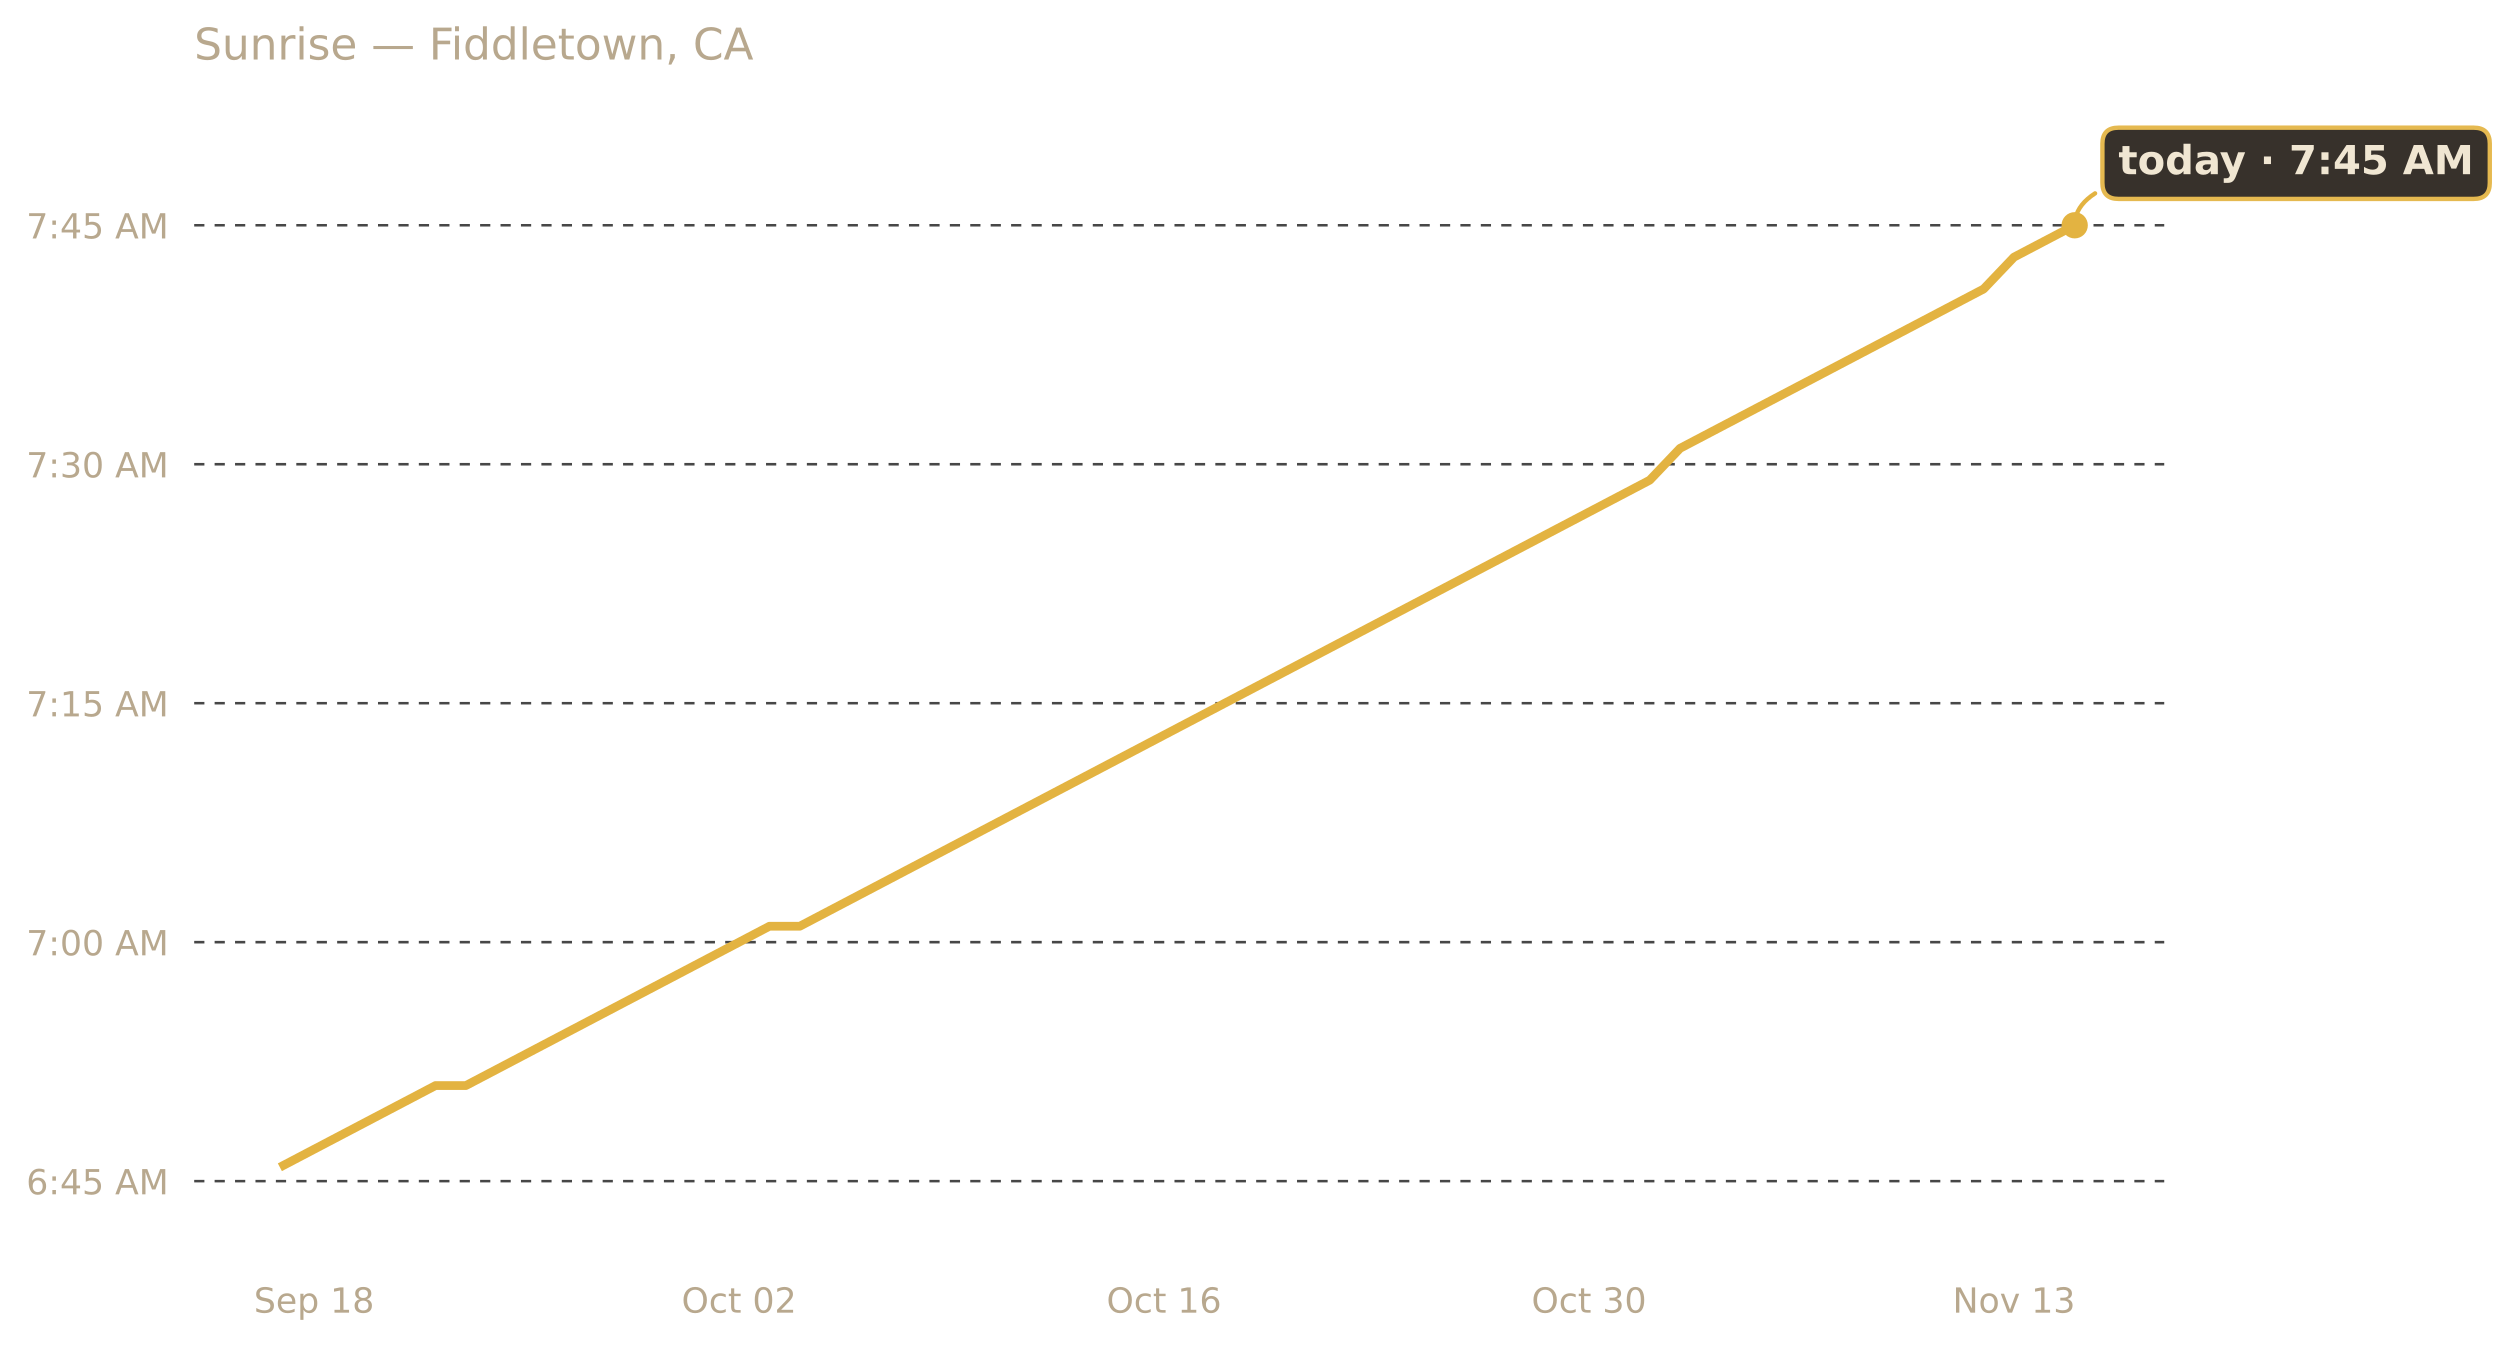
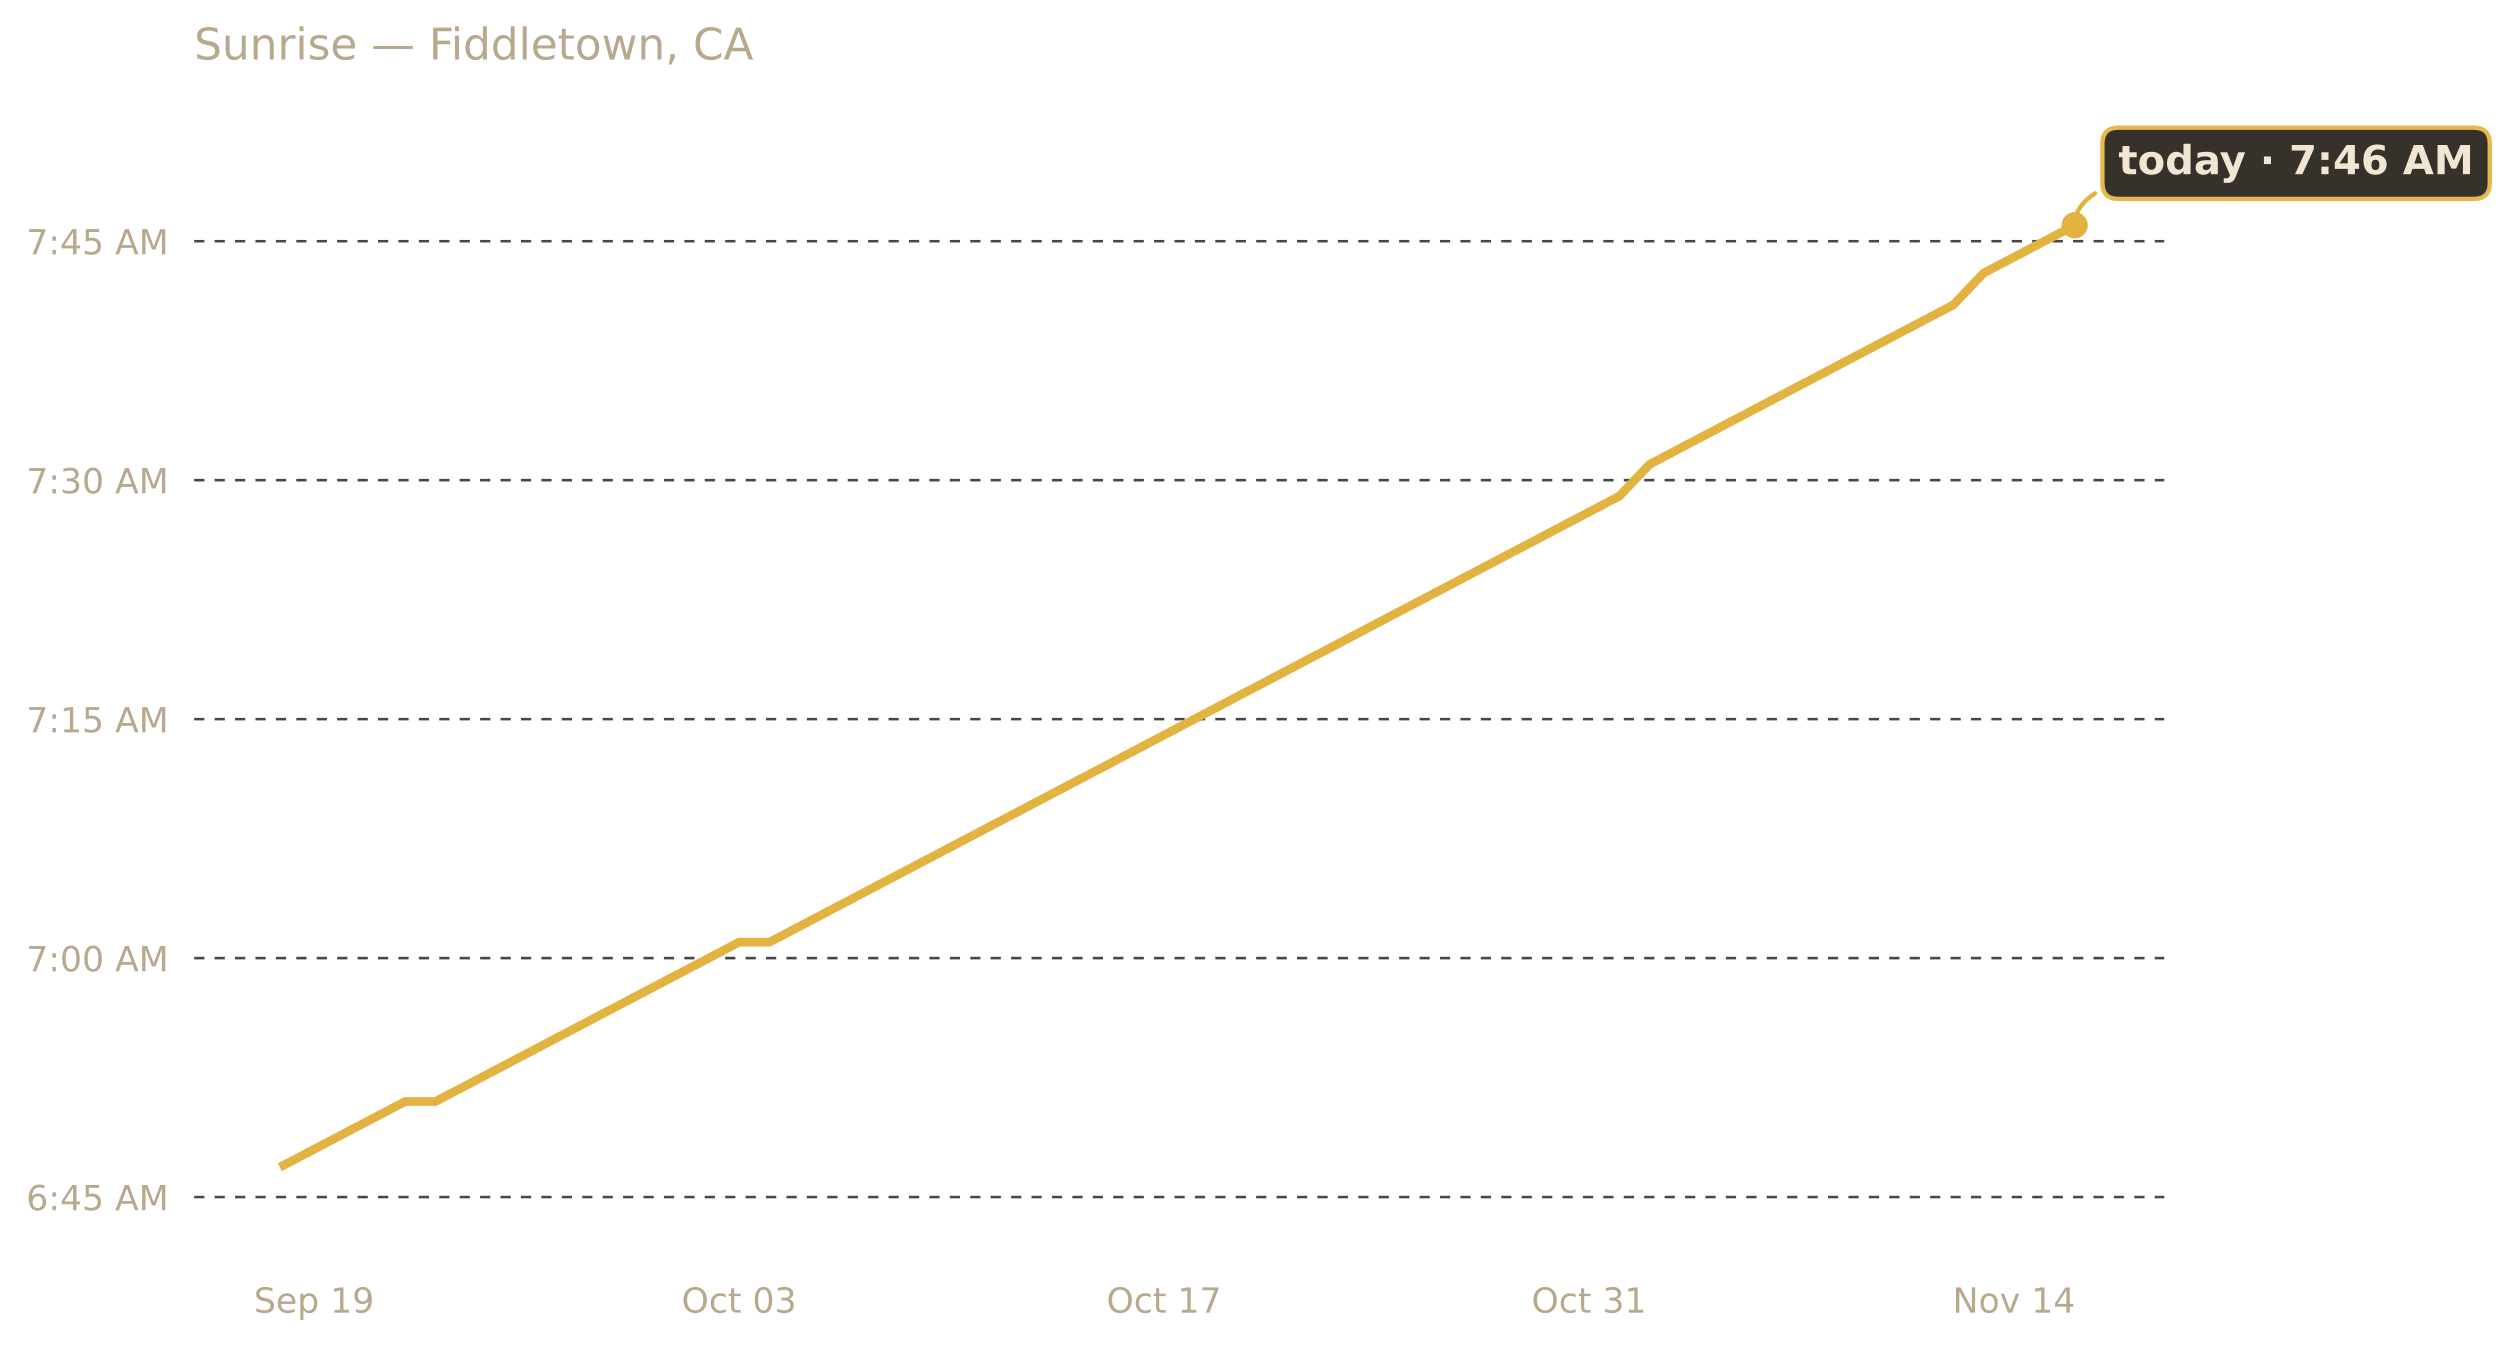
<svg xmlns="http://www.w3.org/2000/svg" xmlns:xlink="http://www.w3.org/1999/xlink" width="685.516pt" height="369.112pt" viewBox="0 0 685.516 369.112" version="1.1">
  <defs>
    <style type="text/css">*{stroke-linejoin: round; stroke-linecap: butt}</style>
  </defs>
  <g id="figure_1">
    <g id="patch_1">
      <path d="M 0 369.112  L 685.516 369.112  L 685.516 0  L 0 0  L 0 369.112  z " style="fill: none; opacity: 0" />
    </g>
    <g id="axes_1">
      <g id="patch_2">
        <path d="M 53.248 345.718  L 593.447 345.718  L 593.447 30.318  L 53.248 30.318  L 53.248 345.718  z " style="fill: none" />
      </g>
      <g id="matplotlib.axis_1">
        <g id="xtick_1">
          <g id="text_1">
            <g style="fill: #b8a88e" transform="translate(69.6183 359.9366) scale(0.095 -0.095)">
              <defs>
                <path id="DejaVuSans-53" d="M 3425 4513  L 3425 3897  Q 3066 4069 2747 4153  Q 2428 4238 2131 4238  Q 1616 4238 1336 4038  Q 1056 3838 1056 3469  Q 1056 3159 1242 3001  Q 1428 2844 1947 2747  L 2328 2669  Q 3034 2534 3370 2195  Q 3706 1856 3706 1288  Q 3706 609 3251 259  Q 2797 -91 1919 -91  Q 1588 -91 1214 -16  Q 841 59 441 206  L 441 856  Q 825 641 1194 531  Q 1563 422 1919 422  Q 2459 422 2753 634  Q 3047 847 3047 1241  Q 3047 1584 2836 1778  Q 2625 1972 2144 2069  L 1759 2144  Q 1053 2284 737 2584  Q 422 2884 422 3419  Q 422 4038 858 4394  Q 1294 4750 2059 4750  Q 2388 4750 2728 4690  Q 3069 4631 3425 4513  z " transform="scale(0.015625)" />
                <path id="DejaVuSans-65" d="M 3597 1894  L 3597 1613  L 953 1613  Q 991 1019 1311 708  Q 1631 397 2203 397  Q 2534 397 2845 478  Q 3156 559 3463 722  L 3463 178  Q 3153 47 2828 -22  Q 2503 -91 2169 -91  Q 1331 -91 842 396  Q 353 884 353 1716  Q 353 2575 817 3079  Q 1281 3584 2069 3584  Q 2775 3584 3186 3129  Q 3597 2675 3597 1894  z M 3022 2063  Q 3016 2534 2758 2815  Q 2500 3097 2075 3097  Q 1594 3097 1305 2825  Q 1016 2553 972 2059  L 3022 2063  z " transform="scale(0.015625)" />
                <path id="DejaVuSans-70" d="M 1159 525  L 1159 -1331  L 581 -1331  L 581 3500  L 1159 3500  L 1159 2969  Q 1341 3281 1617 3432  Q 1894 3584 2278 3584  Q 2916 3584 3314 3078  Q 3713 2572 3713 1747  Q 3713 922 3314 415  Q 2916 -91 2278 -91  Q 1894 -91 1617 61  Q 1341 213 1159 525  z M 3116 1747  Q 3116 2381 2855 2742  Q 2594 3103 2138 3103  Q 1681 3103 1420 2742  Q 1159 2381 1159 1747  Q 1159 1113 1420 752  Q 1681 391 2138 391  Q 2594 391 2855 752  Q 3116 1113 3116 1747  z " transform="scale(0.015625)" />
                <path id="DejaVuSans-20" transform="scale(0.015625)" />
                <path id="DejaVuSans-31" d="M 794 531  L 1825 531  L 1825 4091  L 703 3866  L 703 4441  L 1819 4666  L 2450 4666  L 2450 531  L 3481 531  L 3481 0  L 794 0  L 794 531  z " transform="scale(0.015625)" />
-                 <path id="DejaVuSans-38" d="M 2034 2216  Q 1584 2216 1326 1975  Q 1069 1734 1069 1313  Q 1069 891 1326 650  Q 1584 409 2034 409  Q 2484 409 2743 651  Q 3003 894 3003 1313  Q 3003 1734 2745 1975  Q 2488 2216 2034 2216  z M 1403 2484  Q 997 2584 770 2862  Q 544 3141 544 3541  Q 544 4100 942 4425  Q 1341 4750 2034 4750  Q 2731 4750 3128 4425  Q 3525 4100 3525 3541  Q 3525 3141 3298 2862  Q 3072 2584 2669 2484  Q 3125 2378 3379 2068  Q 3634 1759 3634 1313  Q 3634 634 3220 271  Q 2806 -91 2034 -91  Q 1263 -91 848 271  Q 434 634 434 1313  Q 434 1759 690 2068  Q 947 2378 1403 2484  z M 1172 3481  Q 1172 3119 1398 2916  Q 1625 2713 2034 2713  Q 2441 2713 2670 2916  Q 2900 3119 2900 3481  Q 2900 3844 2670 4047  Q 2441 4250 2034 4250  Q 1625 4250 1398 4047  Q 1172 3844 1172 3481  z " transform="scale(0.015625)" />
+                 <path id="DejaVuSans-39" d="M 703 97  L 703 672  Q 941 559 1184 500  Q 1428 441 1663 441  Q 2288 441 2617 861  Q 2947 1281 2994 2138  Q 2813 1869 2534 1725  Q 2256 1581 1919 1581  Q 1219 1581 811 2004  Q 403 2428 403 3163  Q 403 3881 828 4315  Q 1253 4750 1959 4750  Q 2769 4750 3195 4129  Q 3622 3509 3622 2328  Q 3622 1225 3098 567  Q 2575 -91 1691 -91  Q 1453 -91 1209 -44  Q 966 3 703 97  z M 1959 2075  Q 2384 2075 2632 2365  Q 2881 2656 2881 3163  Q 2881 3666 2632 3958  Q 2384 4250 1959 4250  Q 1534 4250 1286 3958  Q 1038 3666 1038 3163  Q 1038 2656 1286 2365  Q 1534 2075 1959 2075  z " transform="scale(0.015625)" />
              </defs>
              <use xlink:href="#DejaVuSans-53" />
              <use xlink:href="#DejaVuSans-65" x="63.477" />
              <use xlink:href="#DejaVuSans-70" x="125" />
              <use xlink:href="#DejaVuSans-20" x="188.477" />
              <use xlink:href="#DejaVuSans-31" x="220.264" />
-               <use xlink:href="#DejaVuSans-38" x="283.887" />
+               <use xlink:href="#DejaVuSans-39" x="283.887" />
            </g>
          </g>
        </g>
        <g id="xtick_2">
          <g id="text_2">
            <g style="fill: #b8a88e" transform="translate(186.8889 359.9366) scale(0.095 -0.095)">
              <defs>
                <path id="DejaVuSans-4f" d="M 2522 4238  Q 1834 4238 1429 3725  Q 1025 3213 1025 2328  Q 1025 1447 1429 934  Q 1834 422 2522 422  Q 3209 422 3611 934  Q 4013 1447 4013 2328  Q 4013 3213 3611 3725  Q 3209 4238 2522 4238  z M 2522 4750  Q 3503 4750 4090 4092  Q 4678 3434 4678 2328  Q 4678 1225 4090 567  Q 3503 -91 2522 -91  Q 1538 -91 948 565  Q 359 1222 359 2328  Q 359 3434 948 4092  Q 1538 4750 2522 4750  z " transform="scale(0.015625)" />
                <path id="DejaVuSans-63" d="M 3122 3366  L 3122 2828  Q 2878 2963 2633 3030  Q 2388 3097 2138 3097  Q 1578 3097 1268 2742  Q 959 2388 959 1747  Q 959 1106 1268 751  Q 1578 397 2138 397  Q 2388 397 2633 464  Q 2878 531 3122 666  L 3122 134  Q 2881 22 2623 -34  Q 2366 -91 2075 -91  Q 1284 -91 818 406  Q 353 903 353 1747  Q 353 2603 823 3093  Q 1294 3584 2113 3584  Q 2378 3584 2631 3529  Q 2884 3475 3122 3366  z " transform="scale(0.015625)" />
                <path id="DejaVuSans-74" d="M 1172 4494  L 1172 3500  L 2356 3500  L 2356 3053  L 1172 3053  L 1172 1153  Q 1172 725 1289 603  Q 1406 481 1766 481  L 2356 481  L 2356 0  L 1766 0  Q 1100 0 847 248  Q 594 497 594 1153  L 594 3053  L 172 3053  L 172 3500  L 594 3500  L 594 4494  L 1172 4494  z " transform="scale(0.015625)" />
                <path id="DejaVuSans-30" d="M 2034 4250  Q 1547 4250 1301 3770  Q 1056 3291 1056 2328  Q 1056 1369 1301 889  Q 1547 409 2034 409  Q 2525 409 2770 889  Q 3016 1369 3016 2328  Q 3016 3291 2770 3770  Q 2525 4250 2034 4250  z M 2034 4750  Q 2819 4750 3233 4129  Q 3647 3509 3647 2328  Q 3647 1150 3233 529  Q 2819 -91 2034 -91  Q 1250 -91 836 529  Q 422 1150 422 2328  Q 422 3509 836 4129  Q 1250 4750 2034 4750  z " transform="scale(0.015625)" />
-                 <path id="DejaVuSans-32" d="M 1228 531  L 3431 531  L 3431 0  L 469 0  L 469 531  Q 828 903 1448 1529  Q 2069 2156 2228 2338  Q 2531 2678 2651 2914  Q 2772 3150 2772 3378  Q 2772 3750 2511 3984  Q 2250 4219 1831 4219  Q 1534 4219 1204 4116  Q 875 4013 500 3803  L 500 4441  Q 881 4594 1212 4672  Q 1544 4750 1819 4750  Q 2544 4750 2975 4387  Q 3406 4025 3406 3419  Q 3406 3131 3298 2873  Q 3191 2616 2906 2266  Q 2828 2175 2409 1742  Q 1991 1309 1228 531  z " transform="scale(0.015625)" />
+                 <path id="DejaVuSans-33" d="M 2597 2516  Q 3050 2419 3304 2112  Q 3559 1806 3559 1356  Q 3559 666 3084 287  Q 2609 -91 1734 -91  Q 1441 -91 1130 -33  Q 819 25 488 141  L 488 750  Q 750 597 1062 519  Q 1375 441 1716 441  Q 2309 441 2620 675  Q 2931 909 2931 1356  Q 2931 1769 2642 2001  Q 2353 2234 1838 2234  L 1294 2234  L 1294 2753  L 1863 2753  Q 2328 2753 2575 2939  Q 2822 3125 2822 3475  Q 2822 3834 2567 4026  Q 2313 4219 1838 4219  Q 1578 4219 1281 4162  Q 984 4106 628 3988  L 628 4550  Q 988 4650 1302 4700  Q 1616 4750 1894 4750  Q 2613 4750 3031 4423  Q 3450 4097 3450 3541  Q 3450 3153 3228 2886  Q 3006 2619 2597 2516  z " transform="scale(0.015625)" />
              </defs>
              <use xlink:href="#DejaVuSans-4f" />
              <use xlink:href="#DejaVuSans-63" x="78.711" />
              <use xlink:href="#DejaVuSans-74" x="133.691" />
              <use xlink:href="#DejaVuSans-20" x="172.9" />
              <use xlink:href="#DejaVuSans-30" x="204.688" />
-               <use xlink:href="#DejaVuSans-32" x="268.311" />
+               <use xlink:href="#DejaVuSans-33" x="268.311" />
            </g>
          </g>
        </g>
        <g id="xtick_3">
          <g id="text_3">
            <g style="fill: #b8a88e" transform="translate(303.4187 359.9366) scale(0.095 -0.095)">
              <defs>
-                 <path id="DejaVuSans-36" d="M 2113 2584  Q 1688 2584 1439 2293  Q 1191 2003 1191 1497  Q 1191 994 1439 701  Q 1688 409 2113 409  Q 2538 409 2786 701  Q 3034 994 3034 1497  Q 3034 2003 2786 2293  Q 2538 2584 2113 2584  z M 3366 4563  L 3366 3988  Q 3128 4100 2886 4159  Q 2644 4219 2406 4219  Q 1781 4219 1451 3797  Q 1122 3375 1075 2522  Q 1259 2794 1537 2939  Q 1816 3084 2150 3084  Q 2853 3084 3261 2657  Q 3669 2231 3669 1497  Q 3669 778 3244 343  Q 2819 -91 2113 -91  Q 1303 -91 875 529  Q 447 1150 447 2328  Q 447 3434 972 4092  Q 1497 4750 2381 4750  Q 2619 4750 2861 4703  Q 3103 4656 3366 4563  z " transform="scale(0.015625)" />
+                 <path id="DejaVuSans-37" d="M 525 4666  L 3525 4666  L 3525 4397  L 1831 0  L 1172 0  L 2766 4134  L 525 4134  L 525 4666  z " transform="scale(0.015625)" />
              </defs>
              <use xlink:href="#DejaVuSans-4f" />
              <use xlink:href="#DejaVuSans-63" x="78.711" />
              <use xlink:href="#DejaVuSans-74" x="133.691" />
              <use xlink:href="#DejaVuSans-20" x="172.9" />
              <use xlink:href="#DejaVuSans-31" x="204.688" />
-               <use xlink:href="#DejaVuSans-36" x="268.311" />
+               <use xlink:href="#DejaVuSans-37" x="268.311" />
            </g>
          </g>
        </g>
        <g id="xtick_4">
          <g id="text_4">
            <g style="fill: #b8a88e" transform="translate(419.9486 359.9366) scale(0.095 -0.095)">
-               <defs>
-                 <path id="DejaVuSans-33" d="M 2597 2516  Q 3050 2419 3304 2112  Q 3559 1806 3559 1356  Q 3559 666 3084 287  Q 2609 -91 1734 -91  Q 1441 -91 1130 -33  Q 819 25 488 141  L 488 750  Q 750 597 1062 519  Q 1375 441 1716 441  Q 2309 441 2620 675  Q 2931 909 2931 1356  Q 2931 1769 2642 2001  Q 2353 2234 1838 2234  L 1294 2234  L 1294 2753  L 1863 2753  Q 2328 2753 2575 2939  Q 2822 3125 2822 3475  Q 2822 3834 2567 4026  Q 2313 4219 1838 4219  Q 1578 4219 1281 4162  Q 984 4106 628 3988  L 628 4550  Q 988 4650 1302 4700  Q 1616 4750 1894 4750  Q 2613 4750 3031 4423  Q 3450 4097 3450 3541  Q 3450 3153 3228 2886  Q 3006 2619 2597 2516  z " transform="scale(0.015625)" />
-               </defs>
              <use xlink:href="#DejaVuSans-4f" />
              <use xlink:href="#DejaVuSans-63" x="78.711" />
              <use xlink:href="#DejaVuSans-74" x="133.691" />
              <use xlink:href="#DejaVuSans-20" x="172.9" />
              <use xlink:href="#DejaVuSans-33" x="204.688" />
-               <use xlink:href="#DejaVuSans-30" x="268.311" />
+               <use xlink:href="#DejaVuSans-31" x="268.311" />
            </g>
          </g>
        </g>
        <g id="xtick_5">
          <g id="text_5">
            <g style="fill: #b8a88e" transform="translate(535.42 359.9366) scale(0.095 -0.095)">
              <defs>
                <path id="DejaVuSans-4e" d="M 628 4666  L 1478 4666  L 3547 763  L 3547 4666  L 4159 4666  L 4159 0  L 3309 0  L 1241 3903  L 1241 0  L 628 0  L 628 4666  z " transform="scale(0.015625)" />
                <path id="DejaVuSans-6f" d="M 1959 3097  Q 1497 3097 1228 2736  Q 959 2375 959 1747  Q 959 1119 1226 758  Q 1494 397 1959 397  Q 2419 397 2687 759  Q 2956 1122 2956 1747  Q 2956 2369 2687 2733  Q 2419 3097 1959 3097  z M 1959 3584  Q 2709 3584 3137 3096  Q 3566 2609 3566 1747  Q 3566 888 3137 398  Q 2709 -91 1959 -91  Q 1206 -91 779 398  Q 353 888 353 1747  Q 353 2609 779 3096  Q 1206 3584 1959 3584  z " transform="scale(0.015625)" />
                <path id="DejaVuSans-76" d="M 191 3500  L 800 3500  L 1894 563  L 2988 3500  L 3597 3500  L 2284 0  L 1503 0  L 191 3500  z " transform="scale(0.015625)" />
+                 <path id="DejaVuSans-34" d="M 2419 4116  L 825 1625  L 2419 1625  L 2419 4116  z M 2253 4666  L 3047 4666  L 3047 1625  L 3713 1625  L 3713 1100  L 3047 1100  L 3047 0  L 2419 0  L 2419 1100  L 313 1100  L 313 1709  L 2253 4666  z " transform="scale(0.015625)" />
              </defs>
              <use xlink:href="#DejaVuSans-4e" />
              <use xlink:href="#DejaVuSans-6f" x="74.805" />
              <use xlink:href="#DejaVuSans-76" x="135.986" />
              <use xlink:href="#DejaVuSans-20" x="195.166" />
              <use xlink:href="#DejaVuSans-31" x="226.953" />
-               <use xlink:href="#DejaVuSans-33" x="290.576" />
+               <use xlink:href="#DejaVuSans-34" x="290.576" />
            </g>
          </g>
        </g>
      </g>
      <g id="matplotlib.axis_2">
        <g id="ytick_1">
          <g id="line2d_1">
-             <path d="M 53.248 323.876  L 593.447 323.876  " clip-path="url(#pb7a962e86f)" style="fill: none; stroke-dasharray: 2.8,2.8; stroke-dashoffset: 0; stroke: #474747; stroke-width: 0.7" />
+             <path d="M 53.248 328.244  L 593.447 328.244  " clip-path="url(#p63c795ad48)" style="fill: none; stroke-dasharray: 2.8,2.8; stroke-dashoffset: 0; stroke: #474747; stroke-width: 0.7" />
          </g>
          <g id="text_6">
-             <g style="fill: #b8a88e" transform="translate(7.2 327.4853) scale(0.095 -0.095)">
-               <defs>
+             <g style="fill: #b8a88e" transform="translate(7.2 331.8537) scale(0.095 -0.095)">
+               <defs>
+                 <path id="DejaVuSans-36" d="M 2113 2584  Q 1688 2584 1439 2293  Q 1191 2003 1191 1497  Q 1191 994 1439 701  Q 1688 409 2113 409  Q 2538 409 2786 701  Q 3034 994 3034 1497  Q 3034 2003 2786 2293  Q 2538 2584 2113 2584  z M 3366 4563  L 3366 3988  Q 3128 4100 2886 4159  Q 2644 4219 2406 4219  Q 1781 4219 1451 3797  Q 1122 3375 1075 2522  Q 1259 2794 1537 2939  Q 1816 3084 2150 3084  Q 2853 3084 3261 2657  Q 3669 2231 3669 1497  Q 3669 778 3244 343  Q 2819 -91 2113 -91  Q 1303 -91 875 529  Q 447 1150 447 2328  Q 447 3434 972 4092  Q 1497 4750 2381 4750  Q 2619 4750 2861 4703  Q 3103 4656 3366 4563  z " transform="scale(0.015625)" />
                <path id="DejaVuSans-3a" d="M 750 794  L 1409 794  L 1409 0  L 750 0  L 750 794  z M 750 3309  L 1409 3309  L 1409 2516  L 750 2516  L 750 3309  z " transform="scale(0.015625)" />
-                 <path id="DejaVuSans-34" d="M 2419 4116  L 825 1625  L 2419 1625  L 2419 4116  z M 2253 4666  L 3047 4666  L 3047 1625  L 3713 1625  L 3713 1100  L 3047 1100  L 3047 0  L 2419 0  L 2419 1100  L 313 1100  L 313 1709  L 2253 4666  z " transform="scale(0.015625)" />
                <path id="DejaVuSans-35" d="M 691 4666  L 3169 4666  L 3169 4134  L 1269 4134  L 1269 2991  Q 1406 3038 1543 3061  Q 1681 3084 1819 3084  Q 2600 3084 3056 2656  Q 3513 2228 3513 1497  Q 3513 744 3044 326  Q 2575 -91 1722 -91  Q 1428 -91 1123 -41  Q 819 9 494 109  L 494 744  Q 775 591 1075 516  Q 1375 441 1709 441  Q 2250 441 2565 725  Q 2881 1009 2881 1497  Q 2881 1984 2565 2268  Q 2250 2553 1709 2553  Q 1456 2553 1204 2497  Q 953 2441 691 2322  L 691 4666  z " transform="scale(0.015625)" />
                <path id="DejaVuSans-41" d="M 2188 4044  L 1331 1722  L 3047 1722  L 2188 4044  z M 1831 4666  L 2547 4666  L 4325 0  L 3669 0  L 3244 1197  L 1141 1197  L 716 0  L 50 0  L 1831 4666  z " transform="scale(0.015625)" />
                <path id="DejaVuSans-4d" d="M 628 4666  L 1569 4666  L 2759 1491  L 3956 4666  L 4897 4666  L 4897 0  L 4281 0  L 4281 4097  L 3078 897  L 2444 897  L 1241 4097  L 1241 0  L 628 0  L 628 4666  z " transform="scale(0.015625)" />
              </defs>
              <use xlink:href="#DejaVuSans-36" />
              <use xlink:href="#DejaVuSans-3a" x="63.623" />
              <use xlink:href="#DejaVuSans-34" x="97.314" />
              <use xlink:href="#DejaVuSans-35" x="160.938" />
              <use xlink:href="#DejaVuSans-20" x="224.561" />
              <use xlink:href="#DejaVuSans-41" x="256.348" />
              <use xlink:href="#DejaVuSans-4d" x="324.756" />
            </g>
          </g>
        </g>
        <g id="ytick_2">
          <g id="line2d_2">
-             <path d="M 53.248 258.35  L 593.447 258.35  " clip-path="url(#pb7a962e86f)" style="fill: none; stroke-dasharray: 2.8,2.8; stroke-dashoffset: 0; stroke: #474747; stroke-width: 0.7" />
+             <path d="M 53.248 262.718  L 593.447 262.718  " clip-path="url(#p63c795ad48)" style="fill: none; stroke-dasharray: 2.8,2.8; stroke-dashoffset: 0; stroke: #474747; stroke-width: 0.7" />
          </g>
          <g id="text_7">
-             <g style="fill: #b8a88e" transform="translate(7.2 261.959) scale(0.095 -0.095)">
-               <defs>
-                 <path id="DejaVuSans-37" d="M 525 4666  L 3525 4666  L 3525 4397  L 1831 0  L 1172 0  L 2766 4134  L 525 4134  L 525 4666  z " transform="scale(0.015625)" />
-               </defs>
+             <g style="fill: #b8a88e" transform="translate(7.2 266.3274) scale(0.095 -0.095)">
              <use xlink:href="#DejaVuSans-37" />
              <use xlink:href="#DejaVuSans-3a" x="63.623" />
              <use xlink:href="#DejaVuSans-30" x="97.314" />
              <use xlink:href="#DejaVuSans-30" x="160.938" />
              <use xlink:href="#DejaVuSans-20" x="224.561" />
              <use xlink:href="#DejaVuSans-41" x="256.348" />
              <use xlink:href="#DejaVuSans-4d" x="324.756" />
            </g>
          </g>
        </g>
        <g id="ytick_3">
          <g id="line2d_3">
-             <path d="M 53.248 192.823  L 593.447 192.823  " clip-path="url(#pb7a962e86f)" style="fill: none; stroke-dasharray: 2.8,2.8; stroke-dashoffset: 0; stroke: #474747; stroke-width: 0.7" />
+             <path d="M 53.248 197.192  L 593.447 197.192  " clip-path="url(#p63c795ad48)" style="fill: none; stroke-dasharray: 2.8,2.8; stroke-dashoffset: 0; stroke: #474747; stroke-width: 0.7" />
          </g>
          <g id="text_8">
-             <g style="fill: #b8a88e" transform="translate(7.2 196.4326) scale(0.095 -0.095)">
+             <g style="fill: #b8a88e" transform="translate(7.2 200.8011) scale(0.095 -0.095)">
              <use xlink:href="#DejaVuSans-37" />
              <use xlink:href="#DejaVuSans-3a" x="63.623" />
              <use xlink:href="#DejaVuSans-31" x="97.314" />
              <use xlink:href="#DejaVuSans-35" x="160.938" />
              <use xlink:href="#DejaVuSans-20" x="224.561" />
              <use xlink:href="#DejaVuSans-41" x="256.348" />
              <use xlink:href="#DejaVuSans-4d" x="324.756" />
            </g>
          </g>
        </g>
        <g id="ytick_4">
          <g id="line2d_4">
-             <path d="M 53.248 127.297  L 593.447 127.297  " clip-path="url(#pb7a962e86f)" style="fill: none; stroke-dasharray: 2.8,2.8; stroke-dashoffset: 0; stroke: #474747; stroke-width: 0.7" />
+             <path d="M 53.248 131.665  L 593.447 131.665  " clip-path="url(#p63c795ad48)" style="fill: none; stroke-dasharray: 2.8,2.8; stroke-dashoffset: 0; stroke: #474747; stroke-width: 0.7" />
          </g>
          <g id="text_9">
-             <g style="fill: #b8a88e" transform="translate(7.2 130.9063) scale(0.095 -0.095)">
+             <g style="fill: #b8a88e" transform="translate(7.2 135.2748) scale(0.095 -0.095)">
              <use xlink:href="#DejaVuSans-37" />
              <use xlink:href="#DejaVuSans-3a" x="63.623" />
              <use xlink:href="#DejaVuSans-33" x="97.314" />
              <use xlink:href="#DejaVuSans-30" x="160.938" />
              <use xlink:href="#DejaVuSans-20" x="224.561" />
              <use xlink:href="#DejaVuSans-41" x="256.348" />
              <use xlink:href="#DejaVuSans-4d" x="324.756" />
            </g>
          </g>
        </g>
        <g id="ytick_5">
          <g id="line2d_5">
-             <path d="M 53.248 61.771  L 593.447 61.771  " clip-path="url(#pb7a962e86f)" style="fill: none; stroke-dasharray: 2.8,2.8; stroke-dashoffset: 0; stroke: #474747; stroke-width: 0.7" />
+             <path d="M 53.248 66.139  L 593.447 66.139  " clip-path="url(#p63c795ad48)" style="fill: none; stroke-dasharray: 2.8,2.8; stroke-dashoffset: 0; stroke: #474747; stroke-width: 0.7" />
          </g>
          <g id="text_10">
-             <g style="fill: #b8a88e" transform="translate(7.2 65.38001) scale(0.095 -0.095)">
+             <g style="fill: #b8a88e" transform="translate(7.2 69.74844) scale(0.095 -0.095)">
              <use xlink:href="#DejaVuSans-37" />
              <use xlink:href="#DejaVuSans-3a" x="63.623" />
              <use xlink:href="#DejaVuSans-34" x="97.314" />
              <use xlink:href="#DejaVuSans-35" x="160.938" />
              <use xlink:href="#DejaVuSans-20" x="224.561" />
              <use xlink:href="#DejaVuSans-41" x="256.348" />
              <use xlink:href="#DejaVuSans-4d" x="324.756" />
            </g>
          </g>
        </g>
      </g>
      <g id="line2d_6">
-         <path d="M 77.802 319.508  L 86.126 315.139  L 94.45 310.771  L 102.773 306.402  L 111.097 302.034  L 119.42 297.665  L 127.744 297.665  L 136.067 293.297  L 144.391 288.929  L 152.715 284.56  L 161.038 280.192  L 169.362 275.823  L 177.685 271.455  L 186.009 267.087  L 194.332 262.718  L 202.656 258.35  L 210.979 253.981  L 219.303 253.981  L 227.627 249.613  L 235.95 245.244  L 244.274 240.876  L 252.597 236.508  L 260.921 232.139  L 269.244 227.771  L 277.568 223.402  L 285.891 219.034  L 294.215 214.665  L 302.539 210.297  L 310.862 205.929  L 319.186 201.56  L 327.509 197.192  L 335.833 192.823  L 344.156 188.455  L 352.48 184.087  L 360.804 179.718  L 369.127 175.35  L 377.451 170.981  L 385.774 166.613  L 394.098 162.244  L 402.421 157.876  L 410.745 153.508  L 419.068 149.139  L 427.392 144.771  L 435.716 140.402  L 444.039 136.034  L 452.363 131.665  L 460.686 122.929  L 469.01 118.56  L 477.333 114.192  L 485.657 109.823  L 493.981 105.455  L 502.304 101.087  L 510.628 96.718  L 518.951 92.35  L 527.275 87.981  L 535.598 83.613  L 543.922 79.244  L 552.245 70.508  L 560.569 66.139  L 568.893 61.771  " clip-path="url(#pb7a962e86f)" style="fill: none; stroke: #e3b341; stroke-width: 2.4; stroke-linecap: square" />
+         <path d="M 77.802 319.508  L 86.126 315.139  L 94.45 310.771  L 102.773 306.402  L 111.097 302.034  L 119.42 302.034  L 127.744 297.665  L 136.067 293.297  L 144.391 288.929  L 152.715 284.56  L 161.038 280.192  L 169.362 275.823  L 177.685 271.455  L 186.009 267.087  L 194.332 262.718  L 202.656 258.35  L 210.979 258.35  L 219.303 253.981  L 227.627 249.613  L 235.95 245.244  L 244.274 240.876  L 252.597 236.508  L 260.921 232.139  L 269.244 227.771  L 277.568 223.402  L 285.891 219.034  L 294.215 214.665  L 302.539 210.297  L 310.862 205.929  L 319.186 201.56  L 327.509 197.192  L 335.833 192.823  L 344.156 188.455  L 352.48 184.087  L 360.804 179.718  L 369.127 175.35  L 377.451 170.981  L 385.774 166.613  L 394.098 162.244  L 402.421 157.876  L 410.745 153.508  L 419.068 149.139  L 427.392 144.771  L 435.716 140.402  L 444.039 136.034  L 452.363 127.297  L 460.686 122.929  L 469.01 118.56  L 477.333 114.192  L 485.657 109.823  L 493.981 105.455  L 502.304 101.087  L 510.628 96.718  L 518.951 92.35  L 527.275 87.981  L 535.598 83.613  L 543.922 74.876  L 552.245 70.508  L 560.569 66.139  L 568.893 61.771  " clip-path="url(#p63c795ad48)" style="fill: none; stroke: #e3b341; stroke-width: 2.4; stroke-linecap: square" />
      </g>
      <g id="patch_3">
        <path d="M 574.481 53.024  Q 570.003 55.902 569.113 59.783  " style="fill: none; stroke: #e3b341; stroke-width: 1.2; stroke-linecap: round" />
      </g>
      <g id="text_11">
        <g id="patch_4">
          <path d="M 580.893 54.544  L 678.316 54.544  Q 682.716 54.544 682.716 50.144  L 682.716 39.412  Q 682.716 35.012 678.316 35.012  L 580.893 35.012  Q 576.493 35.012 576.493 39.412  L 576.493 50.144  Q 576.493 54.544 580.893 54.544  z " style="fill: #262019; opacity: 0.92; stroke: #e3b341; stroke-width: 1.2; stroke-linejoin: miter" />
        </g>
        <g style="fill: #f0e6d2" transform="translate(580.8926 47.77076) scale(0.11 -0.11)">
          <defs>
            <path id="DejaVuSans-Bold-74" d="M 1759 4494  L 1759 3500  L 2913 3500  L 2913 2700  L 1759 2700  L 1759 1216  Q 1759 972 1856 886  Q 1953 800 2241 800  L 2816 800  L 2816 0  L 1856 0  Q 1194 0 917 276  Q 641 553 641 1216  L 641 2700  L 84 2700  L 84 3500  L 641 3500  L 641 4494  L 1759 4494  z " transform="scale(0.015625)" />
            <path id="DejaVuSans-Bold-6f" d="M 2203 2784  Q 1831 2784 1636 2517  Q 1441 2250 1441 1747  Q 1441 1244 1636 976  Q 1831 709 2203 709  Q 2569 709 2762 976  Q 2956 1244 2956 1747  Q 2956 2250 2762 2517  Q 2569 2784 2203 2784  z M 2203 3584  Q 3106 3584 3614 3096  Q 4122 2609 4122 1747  Q 4122 884 3614 396  Q 3106 -91 2203 -91  Q 1297 -91 786 396  Q 275 884 275 1747  Q 275 2609 786 3096  Q 1297 3584 2203 3584  z " transform="scale(0.015625)" />
            <path id="DejaVuSans-Bold-64" d="M 2919 2988  L 2919 4863  L 4044 4863  L 4044 0  L 2919 0  L 2919 506  Q 2688 197 2409 53  Q 2131 -91 1766 -91  Q 1119 -91 703 423  Q 288 938 288 1747  Q 288 2556 703 3070  Q 1119 3584 1766 3584  Q 2128 3584 2408 3439  Q 2688 3294 2919 2988  z M 2181 722  Q 2541 722 2730 984  Q 2919 1247 2919 1747  Q 2919 2247 2730 2509  Q 2541 2772 2181 2772  Q 1825 2772 1636 2509  Q 1447 2247 1447 1747  Q 1447 1247 1636 984  Q 1825 722 2181 722  z " transform="scale(0.015625)" />
            <path id="DejaVuSans-Bold-61" d="M 2106 1575  Q 1756 1575 1579 1456  Q 1403 1338 1403 1106  Q 1403 894 1545 773  Q 1688 653 1941 653  Q 2256 653 2472 879  Q 2688 1106 2688 1447  L 2688 1575  L 2106 1575  z M 3816 1997  L 3816 0  L 2688 0  L 2688 519  Q 2463 200 2181 54  Q 1900 -91 1497 -91  Q 953 -91 614 226  Q 275 544 275 1050  Q 275 1666 698 1953  Q 1122 2241 2028 2241  L 2688 2241  L 2688 2328  Q 2688 2594 2478 2717  Q 2269 2841 1825 2841  Q 1466 2841 1156 2769  Q 847 2697 581 2553  L 581 3406  Q 941 3494 1303 3539  Q 1666 3584 2028 3584  Q 2975 3584 3395 3211  Q 3816 2838 3816 1997  z " transform="scale(0.015625)" />
            <path id="DejaVuSans-Bold-79" d="M 78 3500  L 1197 3500  L 2138 1125  L 2938 3500  L 4056 3500  L 2584 -331  Q 2363 -916 2067 -1148  Q 1772 -1381 1288 -1381  L 641 -1381  L 641 -647  L 991 -647  Q 1275 -647 1404 -556  Q 1534 -466 1606 -231  L 1638 -134  L 78 3500  z " transform="scale(0.015625)" />
            <path id="DejaVuSans-Bold-20" transform="scale(0.015625)" />
            <path id="DejaVuSans-Bold-b7" d="M 653 2828  L 1778 2828  L 1778 1619  L 653 1619  L 653 2828  z " transform="scale(0.015625)" />
            <path id="DejaVuSans-Bold-37" d="M 428 4666  L 3944 4666  L 3944 3988  L 2125 0  L 953 0  L 2675 3781  L 428 3781  L 428 4666  z " transform="scale(0.015625)" />
            <path id="DejaVuSans-Bold-3a" d="M 716 3500  L 1844 3500  L 1844 2291  L 716 2291  L 716 3500  z M 716 1209  L 1844 1209  L 1844 0  L 716 0  L 716 1209  z " transform="scale(0.015625)" />
            <path id="DejaVuSans-Bold-34" d="M 2356 3675  L 1038 1722  L 2356 1722  L 2356 3675  z M 2156 4666  L 3494 4666  L 3494 1722  L 4159 1722  L 4159 850  L 3494 850  L 3494 0  L 2356 0  L 2356 850  L 288 850  L 288 1881  L 2156 4666  z " transform="scale(0.015625)" />
-             <path id="DejaVuSans-Bold-35" d="M 678 4666  L 3669 4666  L 3669 3781  L 1638 3781  L 1638 3059  Q 1775 3097 1914 3117  Q 2053 3138 2203 3138  Q 3056 3138 3531 2711  Q 4006 2284 4006 1522  Q 4006 766 3489 337  Q 2972 -91 2053 -91  Q 1656 -91 1267 -14  Q 878 63 494 219  L 494 1166  Q 875 947 1217 837  Q 1559 728 1863 728  Q 2300 728 2551 942  Q 2803 1156 2803 1522  Q 2803 1891 2551 2103  Q 2300 2316 1863 2316  Q 1603 2316 1309 2248  Q 1016 2181 678 2041  L 678 4666  z " transform="scale(0.015625)" />
+             <path id="DejaVuSans-Bold-36" d="M 2316 2303  Q 2000 2303 1842 2098  Q 1684 1894 1684 1484  Q 1684 1075 1842 870  Q 2000 666 2316 666  Q 2634 666 2792 870  Q 2950 1075 2950 1484  Q 2950 1894 2792 2098  Q 2634 2303 2316 2303  z M 3803 4544  L 3803 3681  Q 3506 3822 3243 3889  Q 2981 3956 2731 3956  Q 2194 3956 1894 3657  Q 1594 3359 1544 2772  Q 1750 2925 1990 3001  Q 2231 3078 2516 3078  Q 3231 3078 3670 2659  Q 4109 2241 4109 1563  Q 4109 813 3618 361  Q 3128 -91 2303 -91  Q 1394 -91 895 523  Q 397 1138 397 2266  Q 397 3422 980 4083  Q 1563 4744 2578 4744  Q 2900 4744 3203 4694  Q 3506 4644 3803 4544  z " transform="scale(0.015625)" />
            <path id="DejaVuSans-Bold-41" d="M 3419 850  L 1538 850  L 1241 0  L 31 0  L 1759 4666  L 3194 4666  L 4922 0  L 3713 0  L 3419 850  z M 1838 1716  L 3116 1716  L 2478 3572  L 1838 1716  z " transform="scale(0.015625)" />
            <path id="DejaVuSans-Bold-4d" d="M 588 4666  L 2119 4666  L 3181 2169  L 4250 4666  L 5778 4666  L 5778 0  L 4641 0  L 4641 3413  L 3566 897  L 2803 897  L 1728 3413  L 1728 0  L 588 0  L 588 4666  z " transform="scale(0.015625)" />
          </defs>
          <use xlink:href="#DejaVuSans-Bold-74" />
          <use xlink:href="#DejaVuSans-Bold-6f" x="47.803" />
          <use xlink:href="#DejaVuSans-Bold-64" x="116.504" />
          <use xlink:href="#DejaVuSans-Bold-61" x="188.086" />
          <use xlink:href="#DejaVuSans-Bold-79" x="252.441" />
          <use xlink:href="#DejaVuSans-Bold-20" x="317.627" />
          <use xlink:href="#DejaVuSans-Bold-b7" x="352.441" />
          <use xlink:href="#DejaVuSans-Bold-20" x="390.43" />
          <use xlink:href="#DejaVuSans-Bold-37" x="425.244" />
          <use xlink:href="#DejaVuSans-Bold-3a" x="494.824" />
          <use xlink:href="#DejaVuSans-Bold-34" x="534.814" />
-           <use xlink:href="#DejaVuSans-Bold-35" x="604.395" />
+           <use xlink:href="#DejaVuSans-Bold-36" x="604.395" />
          <use xlink:href="#DejaVuSans-Bold-20" x="673.975" />
          <use xlink:href="#DejaVuSans-Bold-41" x="708.789" />
          <use xlink:href="#DejaVuSans-Bold-4d" x="786.182" />
        </g>
      </g>
      <g id="text_12">
        <g style="fill: #b8a88e" transform="translate(53.24797 16.31812) scale(0.12 -0.12)">
          <defs>
            <path id="DejaVuSans-75" d="M 544 1381  L 544 3500  L 1119 3500  L 1119 1403  Q 1119 906 1312 657  Q 1506 409 1894 409  Q 2359 409 2629 706  Q 2900 1003 2900 1516  L 2900 3500  L 3475 3500  L 3475 0  L 2900 0  L 2900 538  Q 2691 219 2414 64  Q 2138 -91 1772 -91  Q 1169 -91 856 284  Q 544 659 544 1381  z M 1991 3584  L 1991 3584  z " transform="scale(0.015625)" />
            <path id="DejaVuSans-6e" d="M 3513 2113  L 3513 0  L 2938 0  L 2938 2094  Q 2938 2591 2744 2837  Q 2550 3084 2163 3084  Q 1697 3084 1428 2787  Q 1159 2491 1159 1978  L 1159 0  L 581 0  L 581 3500  L 1159 3500  L 1159 2956  Q 1366 3272 1645 3428  Q 1925 3584 2291 3584  Q 2894 3584 3203 3211  Q 3513 2838 3513 2113  z " transform="scale(0.015625)" />
            <path id="DejaVuSans-72" d="M 2631 2963  Q 2534 3019 2420 3045  Q 2306 3072 2169 3072  Q 1681 3072 1420 2755  Q 1159 2438 1159 1844  L 1159 0  L 581 0  L 581 3500  L 1159 3500  L 1159 2956  Q 1341 3275 1631 3429  Q 1922 3584 2338 3584  Q 2397 3584 2469 3576  Q 2541 3569 2628 3553  L 2631 2963  z " transform="scale(0.015625)" />
            <path id="DejaVuSans-69" d="M 603 3500  L 1178 3500  L 1178 0  L 603 0  L 603 3500  z M 603 4863  L 1178 4863  L 1178 4134  L 603 4134  L 603 4863  z " transform="scale(0.015625)" />
            <path id="DejaVuSans-73" d="M 2834 3397  L 2834 2853  Q 2591 2978 2328 3040  Q 2066 3103 1784 3103  Q 1356 3103 1142 2972  Q 928 2841 928 2578  Q 928 2378 1081 2264  Q 1234 2150 1697 2047  L 1894 2003  Q 2506 1872 2764 1633  Q 3022 1394 3022 966  Q 3022 478 2636 193  Q 2250 -91 1575 -91  Q 1294 -91 989 -36  Q 684 19 347 128  L 347 722  Q 666 556 975 473  Q 1284 391 1588 391  Q 1994 391 2212 530  Q 2431 669 2431 922  Q 2431 1156 2273 1281  Q 2116 1406 1581 1522  L 1381 1569  Q 847 1681 609 1914  Q 372 2147 372 2553  Q 372 3047 722 3315  Q 1072 3584 1716 3584  Q 2034 3584 2315 3537  Q 2597 3491 2834 3397  z " transform="scale(0.015625)" />
            <path id="DejaVuSans-2014" d="M 313 1978  L 6088 1978  L 6088 1528  L 313 1528  L 313 1978  z " transform="scale(0.015625)" />
            <path id="DejaVuSans-46" d="M 628 4666  L 3309 4666  L 3309 4134  L 1259 4134  L 1259 2759  L 3109 2759  L 3109 2228  L 1259 2228  L 1259 0  L 628 0  L 628 4666  z " transform="scale(0.015625)" />
            <path id="DejaVuSans-64" d="M 2906 2969  L 2906 4863  L 3481 4863  L 3481 0  L 2906 0  L 2906 525  Q 2725 213 2448 61  Q 2172 -91 1784 -91  Q 1150 -91 751 415  Q 353 922 353 1747  Q 353 2572 751 3078  Q 1150 3584 1784 3584  Q 2172 3584 2448 3432  Q 2725 3281 2906 2969  z M 947 1747  Q 947 1113 1208 752  Q 1469 391 1925 391  Q 2381 391 2643 752  Q 2906 1113 2906 1747  Q 2906 2381 2643 2742  Q 2381 3103 1925 3103  Q 1469 3103 1208 2742  Q 947 2381 947 1747  z " transform="scale(0.015625)" />
            <path id="DejaVuSans-6c" d="M 603 4863  L 1178 4863  L 1178 0  L 603 0  L 603 4863  z " transform="scale(0.015625)" />
            <path id="DejaVuSans-77" d="M 269 3500  L 844 3500  L 1563 769  L 2278 3500  L 2956 3500  L 3675 769  L 4391 3500  L 4966 3500  L 4050 0  L 3372 0  L 2619 2869  L 1863 0  L 1184 0  L 269 3500  z " transform="scale(0.015625)" />
            <path id="DejaVuSans-2c" d="M 750 794  L 1409 794  L 1409 256  L 897 -744  L 494 -744  L 750 256  L 750 794  z " transform="scale(0.015625)" />
            <path id="DejaVuSans-43" d="M 4122 4306  L 4122 3641  Q 3803 3938 3442 4084  Q 3081 4231 2675 4231  Q 1875 4231 1450 3742  Q 1025 3253 1025 2328  Q 1025 1406 1450 917  Q 1875 428 2675 428  Q 3081 428 3442 575  Q 3803 722 4122 1019  L 4122 359  Q 3791 134 3420 21  Q 3050 -91 2638 -91  Q 1578 -91 968 557  Q 359 1206 359 2328  Q 359 3453 968 4101  Q 1578 4750 2638 4750  Q 3056 4750 3426 4639  Q 3797 4528 4122 4306  z " transform="scale(0.015625)" />
          </defs>
          <use xlink:href="#DejaVuSans-53" />
          <use xlink:href="#DejaVuSans-75" x="63.477" />
          <use xlink:href="#DejaVuSans-6e" x="126.855" />
          <use xlink:href="#DejaVuSans-72" x="190.234" />
          <use xlink:href="#DejaVuSans-69" x="231.348" />
          <use xlink:href="#DejaVuSans-73" x="259.131" />
          <use xlink:href="#DejaVuSans-65" x="311.23" />
          <use xlink:href="#DejaVuSans-20" x="372.754" />
          <use xlink:href="#DejaVuSans-2014" x="404.541" />
          <use xlink:href="#DejaVuSans-20" x="504.541" />
          <use xlink:href="#DejaVuSans-46" x="536.328" />
          <use xlink:href="#DejaVuSans-69" x="586.598" />
          <use xlink:href="#DejaVuSans-64" x="614.381" />
          <use xlink:href="#DejaVuSans-64" x="677.857" />
          <use xlink:href="#DejaVuSans-6c" x="741.334" />
          <use xlink:href="#DejaVuSans-65" x="769.117" />
          <use xlink:href="#DejaVuSans-74" x="830.641" />
          <use xlink:href="#DejaVuSans-6f" x="869.85" />
          <use xlink:href="#DejaVuSans-77" x="931.031" />
          <use xlink:href="#DejaVuSans-6e" x="1012.818" />
          <use xlink:href="#DejaVuSans-2c" x="1076.197" />
          <use xlink:href="#DejaVuSans-20" x="1107.984" />
          <use xlink:href="#DejaVuSans-43" x="1139.771" />
          <use xlink:href="#DejaVuSans-41" x="1209.596" />
        </g>
      </g>
      <g id="PathCollection_1">
        <defs>
-           <path id="m69de8eef17" d="M 0 3.606  C 0.956 3.606 1.873 3.226 2.55 2.55  C 3.226 1.873 3.606 0.956 3.606 0  C 3.606 -0.956 3.226 -1.873 2.55 -2.55  C 1.873 -3.226 0.956 -3.606 0 -3.606  C -0.956 -3.606 -1.873 -3.226 -2.55 -2.55  C -3.226 -1.873 -3.606 -0.956 -3.606 0  C -3.606 0.956 -3.226 1.873 -2.55 2.55  C -1.873 3.226 -0.956 3.606 0 3.606  z " />
+           <path id="m4c57fa3d48" d="M 0 3.606  C 0.956 3.606 1.873 3.226 2.55 2.55  C 3.226 1.873 3.606 0.956 3.606 0  C 3.606 -0.956 3.226 -1.873 2.55 -2.55  C 1.873 -3.226 0.956 -3.606 0 -3.606  C -0.956 -3.606 -1.873 -3.226 -2.55 -2.55  C -3.226 -1.873 -3.606 -0.956 -3.606 0  C -3.606 0.956 -3.226 1.873 -2.55 2.55  C -1.873 3.226 -0.956 3.606 0 3.606  z " />
        </defs>
-         <g clip-path="url(#pb7a962e86f)">
-           <use xlink:href="#m69de8eef17" x="568.893" y="61.771" style="fill: #e3b341" />
+         <g clip-path="url(#p63c795ad48)">
+           <use xlink:href="#m4c57fa3d48" x="568.893" y="61.771" style="fill: #e3b341" />
        </g>
      </g>
    </g>
  </g>
  <defs>
-     <clipPath id="pb7a962e86f">
+     <clipPath id="p63c795ad48">
      <rect x="53.248" y="30.318" width="540.199" height="315.4" />
    </clipPath>
  </defs>
</svg>
